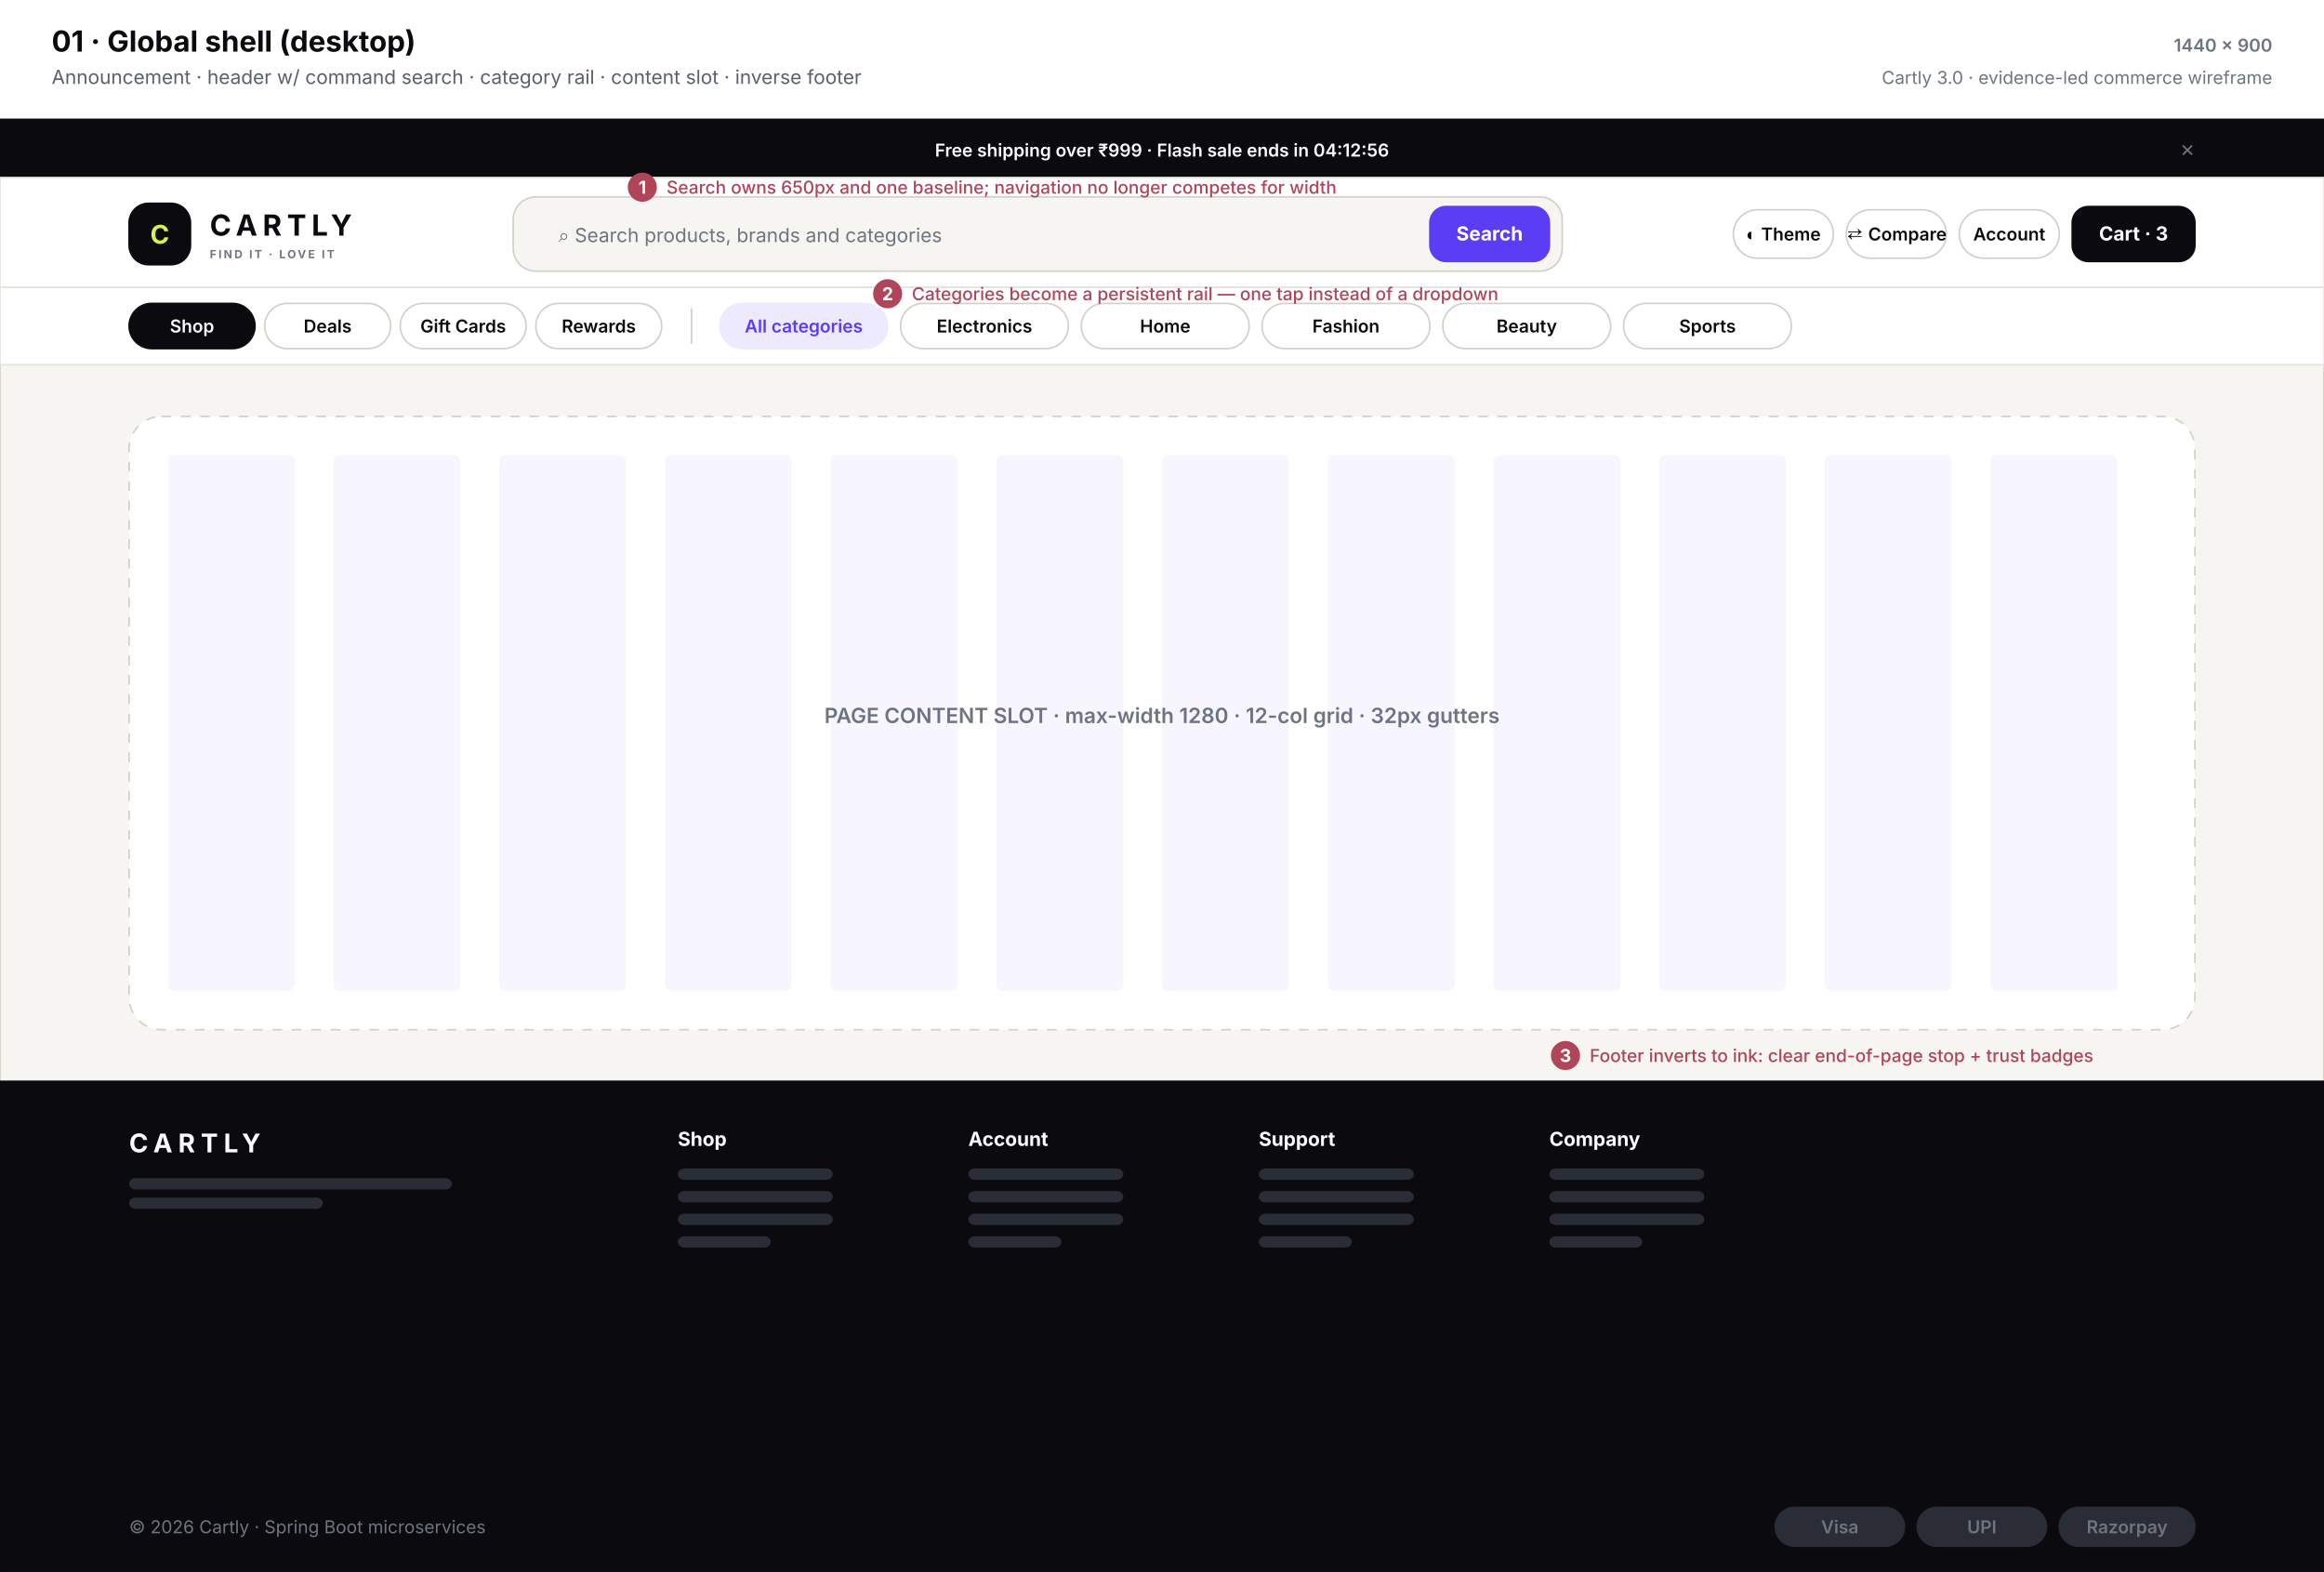
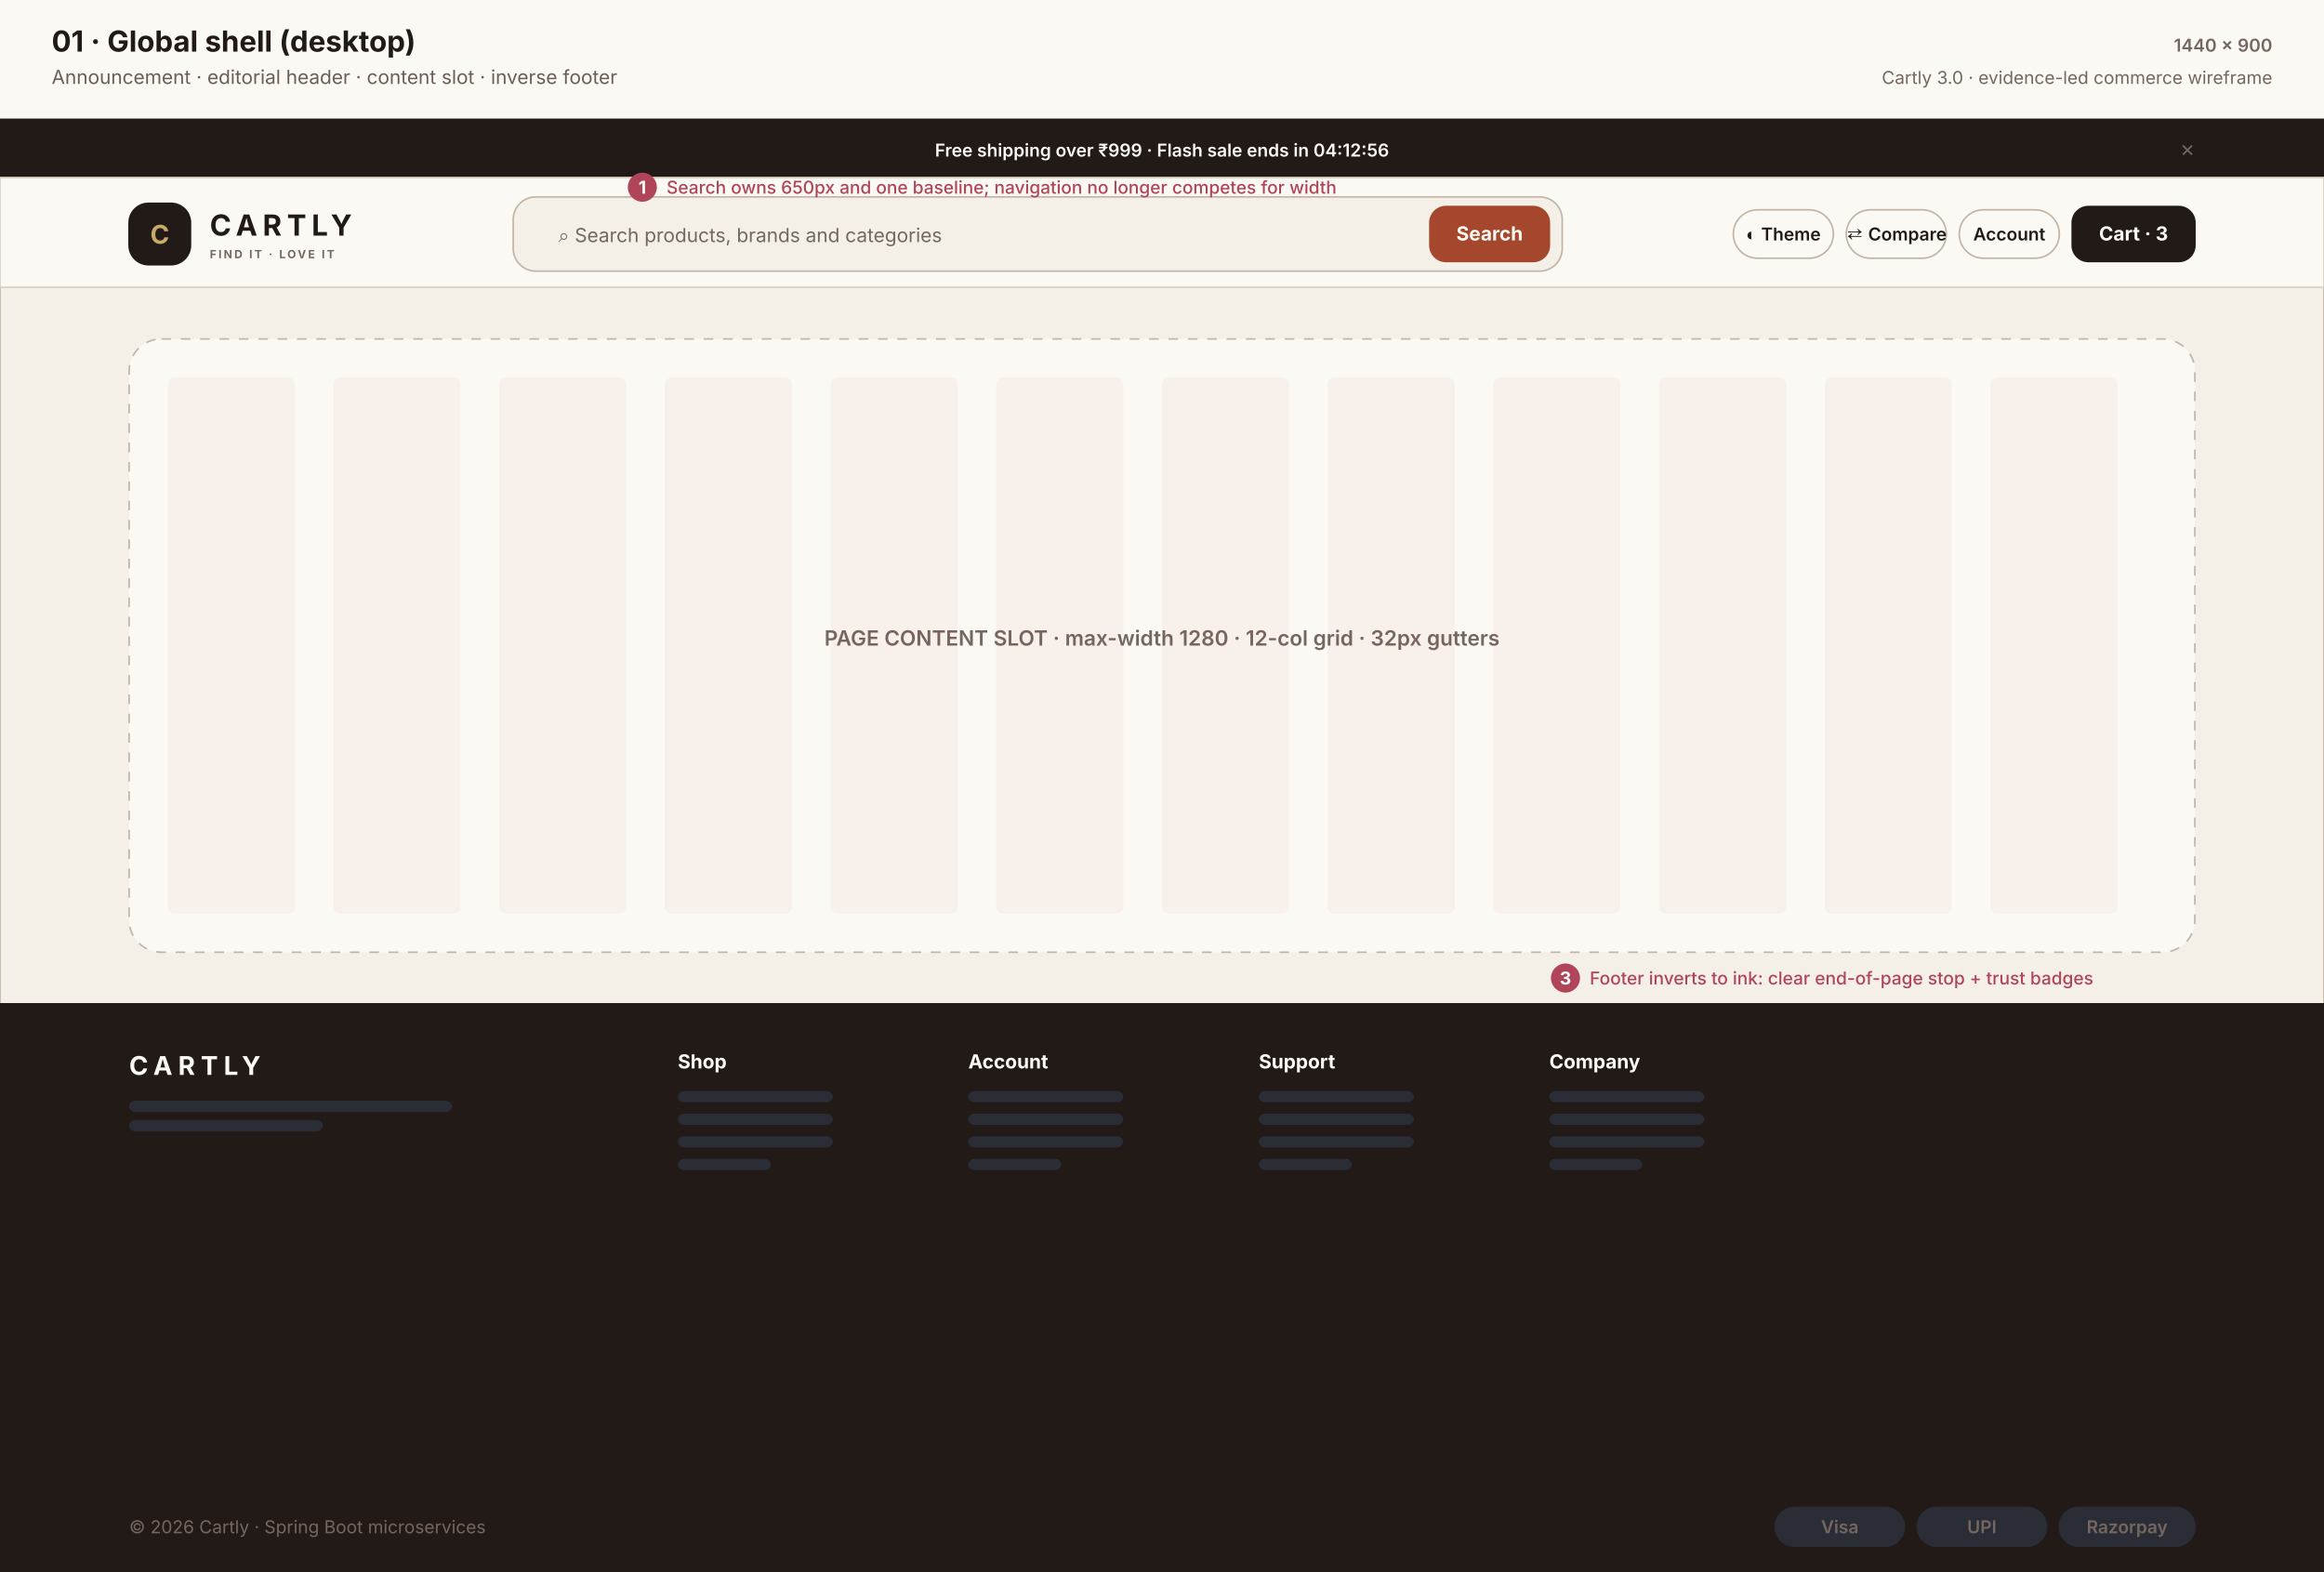
<svg xmlns="http://www.w3.org/2000/svg" width="1440" height="974" viewBox="0 0 1440 974">
-   <rect width="1440" height="974" fill="#FFFFFF" />
+   <rect width="1440" height="974" fill="#FBF9F4" />
  <g id="frame-label" data-name="frame-label">
-     <text x="32" y="32" font-family="Inter, 'Helvetica Neue', Arial, sans-serif" font-size="18" font-weight="700" fill="#0B0B0F" text-anchor="start">01 · Global shell (desktop)</text>
-     <text x="32" y="52" font-family="Inter, 'Helvetica Neue', Arial, sans-serif" font-size="12" font-weight="400" fill="#5A5F6E" text-anchor="start">Announcement · header w/ command search · category rail · content slot · inverse footer</text>
-     <text x="1408" y="32" font-family="Inter, 'Helvetica Neue', Arial, sans-serif" font-size="11" font-weight="600" fill="#6E7480" text-anchor="end">1440 × 900</text>
-     <text x="1408" y="52" font-family="Inter, 'Helvetica Neue', Arial, sans-serif" font-size="11" font-weight="400" fill="#6E7480" text-anchor="end">Cartly 3.0 · evidence-led commerce wireframe</text>
+     <text x="32" y="32" font-family="Inter, 'Helvetica Neue', Arial, sans-serif" font-size="18" font-weight="700" fill="#221A16" text-anchor="start">01 · Global shell (desktop)</text>
+     <text x="32" y="52" font-family="Inter, 'Helvetica Neue', Arial, sans-serif" font-size="12" font-weight="400" fill="#6B5E56" text-anchor="start">Announcement · editorial header · content slot · inverse footer</text>
+     <text x="1408" y="32" font-family="Inter, 'Helvetica Neue', Arial, sans-serif" font-size="11" font-weight="600" fill="#74675F" text-anchor="end">1440 × 900</text>
+     <text x="1408" y="52" font-family="Inter, 'Helvetica Neue', Arial, sans-serif" font-size="11" font-weight="400" fill="#74675F" text-anchor="end">Cartly 3.0 · evidence-led commerce wireframe</text>
  </g>
  <g transform="translate(0 74)">
-     <rect width="1440" height="900" fill="#F6F5F2" stroke="#D3D0C8" />
+     <rect width="1440" height="900" fill="#F4F0E8" stroke="#C2B5A5" />
    <g id="announcement-bar" data-name="announcement-bar">
-       <rect x="0" y="0" width="1440" height="36" rx="0" fill="#0B0B0F" stroke="#0B0B0F" stroke-width="1" />
-       <text x="720" y="23" font-family="Inter, 'Helvetica Neue', Arial, sans-serif" font-size="11" font-weight="600" fill="#FFFFFF" text-anchor="middle">Free shipping over ₹999  ·  Flash sale ends in 04:12:56</text>
-       <text x="1360" y="23" font-family="Inter, 'Helvetica Neue', Arial, sans-serif" font-size="11" font-weight="500" fill="#6E7480" text-anchor="end">✕</text>
+       <rect x="0" y="0" width="1440" height="36" rx="0" fill="#221A16" stroke="#221A16" stroke-width="1" />
+       <text x="720" y="23" font-family="Inter, 'Helvetica Neue', Arial, sans-serif" font-size="11" font-weight="600" fill="#FBF9F4" text-anchor="middle">Free shipping over ₹999  ·  Flash sale ends in 04:12:56</text>
+       <text x="1360" y="23" font-family="Inter, 'Helvetica Neue', Arial, sans-serif" font-size="11" font-weight="500" fill="#74675F" text-anchor="end">✕</text>
    </g>
    <g id="header" data-name="header">
-       <rect x="0" y="36" width="1440" height="68" rx="0" fill="#FFFFFF" stroke="#E5E3DD" stroke-width="1" />
-       <rect x="80" y="52" width="38" height="38" rx="12" fill="#0B0B0F" stroke="#0B0B0F" stroke-width="1" />
-       <text x="99" y="77" font-family="Inter, 'Helvetica Neue', Arial, sans-serif" font-size="16" font-weight="700" fill="#D8F14B" text-anchor="middle">C</text>
-       <text x="130" y="72" font-family="Inter, 'Helvetica Neue', Arial, sans-serif" font-size="18" font-weight="700" fill="#0B0B0F" text-anchor="start" letter-spacing="0.18em">CARTLY</text>
-       <text x="130" y="86" font-family="Inter, 'Helvetica Neue', Arial, sans-serif" font-size="7" font-weight="700" fill="#6E7480" text-anchor="start" letter-spacing="0.18em">FIND IT · LOVE IT</text>
-       <rect x="318" y="48" width="650" height="46" rx="14" fill="#F6F5F2" stroke="#D3D0C8" stroke-width="1" />
-       <text x="346" y="76" font-family="Inter, 'Helvetica Neue', Arial, sans-serif" font-size="12" font-weight="400" fill="#6E7480" text-anchor="start">⌕  Search products, brands and categories</text>
-       <rect x="886" y="54" width="74" height="34" rx="10" fill="#5B3DF5" stroke="#5B3DF5" stroke-width="1" />
-       <text x="923" y="75" font-family="Inter, 'Helvetica Neue', Arial, sans-serif" font-size="12" font-weight="700" fill="#FFFFFF" text-anchor="middle">Search</text>
-       <rect x="1074" y="56" width="62" height="30" rx="15" fill="#FFFFFF" stroke="#D3D0C8" stroke-width="1" />
-       <text x="1105" y="75" font-family="Inter, 'Helvetica Neue', Arial, sans-serif" font-size="11" font-weight="600" fill="#0B0B0F" text-anchor="middle">◐  Theme</text>
-       <rect x="1144" y="56" width="62" height="30" rx="15" fill="#FFFFFF" stroke="#D3D0C8" stroke-width="1" />
-       <text x="1175" y="75" font-family="Inter, 'Helvetica Neue', Arial, sans-serif" font-size="11" font-weight="600" fill="#0B0B0F" text-anchor="middle">⇄  Compare</text>
-       <rect x="1214" y="56" width="62" height="30" rx="15" fill="#FFFFFF" stroke="#D3D0C8" stroke-width="1" />
-       <text x="1245" y="75" font-family="Inter, 'Helvetica Neue', Arial, sans-serif" font-size="11" font-weight="600" fill="#0B0B0F" text-anchor="middle">Account</text>
-       <rect x="1284" y="54" width="76" height="34" rx="10" fill="#0B0B0F" stroke="#0B0B0F" stroke-width="1" />
-       <text x="1322" y="75" font-family="Inter, 'Helvetica Neue', Arial, sans-serif" font-size="12" font-weight="700" fill="#FFFFFF" text-anchor="middle">Cart · 3</text>
-     </g>
-     <g id="category-rail" data-name="category-rail">
-       <rect x="0" y="104" width="1440" height="48" rx="0" fill="#FFFFFF" stroke="#E5E3DD" stroke-width="1" />
-       <rect x="80" y="114" width="78" height="28" rx="14" fill="#0B0B0F" stroke="#0B0B0F" stroke-width="1" />
-       <text x="119" y="132" font-family="Inter, 'Helvetica Neue', Arial, sans-serif" font-size="11" font-weight="600" fill="#FFFFFF" text-anchor="middle">Shop</text>
-       <rect x="164" y="114" width="78" height="28" rx="14" fill="#FFFFFF" stroke="#D3D0C8" stroke-width="1" />
-       <text x="203" y="132" font-family="Inter, 'Helvetica Neue', Arial, sans-serif" font-size="11" font-weight="600" fill="#0B0B0F" text-anchor="middle">Deals</text>
-       <rect x="248" y="114" width="78" height="28" rx="14" fill="#FFFFFF" stroke="#D3D0C8" stroke-width="1" />
-       <text x="287" y="132" font-family="Inter, 'Helvetica Neue', Arial, sans-serif" font-size="11" font-weight="600" fill="#0B0B0F" text-anchor="middle">Gift Cards</text>
-       <rect x="332" y="114" width="78" height="28" rx="14" fill="#FFFFFF" stroke="#D3D0C8" stroke-width="1" />
-       <text x="371" y="132" font-family="Inter, 'Helvetica Neue', Arial, sans-serif" font-size="11" font-weight="600" fill="#0B0B0F" text-anchor="middle">Rewards</text>
-       <rect x="428" y="117" width="1" height="22" rx="0" fill="#D3D0C8" stroke="none" stroke-width="1" />
-       <rect x="446" y="114" width="104" height="28" rx="14" fill="#EDE9FE" stroke="#EDE9FE" stroke-width="1" />
-       <text x="498" y="132" font-family="Inter, 'Helvetica Neue', Arial, sans-serif" font-size="11" font-weight="600" fill="#5B3DF5" text-anchor="middle">All categories</text>
-       <rect x="558" y="114" width="104" height="28" rx="14" fill="#FFFFFF" stroke="#D3D0C8" stroke-width="1" />
-       <text x="610" y="132" font-family="Inter, 'Helvetica Neue', Arial, sans-serif" font-size="11" font-weight="600" fill="#0B0B0F" text-anchor="middle">Electronics</text>
-       <rect x="670" y="114" width="104" height="28" rx="14" fill="#FFFFFF" stroke="#D3D0C8" stroke-width="1" />
-       <text x="722" y="132" font-family="Inter, 'Helvetica Neue', Arial, sans-serif" font-size="11" font-weight="600" fill="#0B0B0F" text-anchor="middle">Home</text>
-       <rect x="782" y="114" width="104" height="28" rx="14" fill="#FFFFFF" stroke="#D3D0C8" stroke-width="1" />
-       <text x="834" y="132" font-family="Inter, 'Helvetica Neue', Arial, sans-serif" font-size="11" font-weight="600" fill="#0B0B0F" text-anchor="middle">Fashion</text>
-       <rect x="894" y="114" width="104" height="28" rx="14" fill="#FFFFFF" stroke="#D3D0C8" stroke-width="1" />
-       <text x="946" y="132" font-family="Inter, 'Helvetica Neue', Arial, sans-serif" font-size="11" font-weight="600" fill="#0B0B0F" text-anchor="middle">Beauty</text>
-       <rect x="1006" y="114" width="104" height="28" rx="14" fill="#FFFFFF" stroke="#D3D0C8" stroke-width="1" />
-       <text x="1058" y="132" font-family="Inter, 'Helvetica Neue', Arial, sans-serif" font-size="11" font-weight="600" fill="#0B0B0F" text-anchor="middle">Sports</text>
+       <rect x="0" y="36" width="1440" height="68" rx="0" fill="#FBF9F4" stroke="#DAD0C3" stroke-width="1" />
+       <rect x="80" y="52" width="38" height="38" rx="12" fill="#221A16" stroke="#221A16" stroke-width="1" />
+       <text x="99" y="77" font-family="Inter, 'Helvetica Neue', Arial, sans-serif" font-size="16" font-weight="700" fill="#C8A96B" text-anchor="middle">C</text>
+       <text x="130" y="72" font-family="Inter, 'Helvetica Neue', Arial, sans-serif" font-size="18" font-weight="700" fill="#221A16" text-anchor="start" letter-spacing="0.18em">CARTLY</text>
+       <text x="130" y="86" font-family="Inter, 'Helvetica Neue', Arial, sans-serif" font-size="7" font-weight="700" fill="#74675F" text-anchor="start" letter-spacing="0.18em">FIND IT · LOVE IT</text>
+       <rect x="318" y="48" width="650" height="46" rx="14" fill="#F4F0E8" stroke="#C2B5A5" stroke-width="1" />
+       <text x="346" y="76" font-family="Inter, 'Helvetica Neue', Arial, sans-serif" font-size="12" font-weight="400" fill="#74675F" text-anchor="start">⌕  Search products, brands and categories</text>
+       <rect x="886" y="54" width="74" height="34" rx="10" fill="#A4472D" stroke="#A4472D" stroke-width="1" />
+       <text x="923" y="75" font-family="Inter, 'Helvetica Neue', Arial, sans-serif" font-size="12" font-weight="700" fill="#FBF9F4" text-anchor="middle">Search</text>
+       <rect x="1074" y="56" width="62" height="30" rx="15" fill="#FBF9F4" stroke="#C2B5A5" stroke-width="1" />
+       <text x="1105" y="75" font-family="Inter, 'Helvetica Neue', Arial, sans-serif" font-size="11" font-weight="600" fill="#221A16" text-anchor="middle">◐  Theme</text>
+       <rect x="1144" y="56" width="62" height="30" rx="15" fill="#FBF9F4" stroke="#C2B5A5" stroke-width="1" />
+       <text x="1175" y="75" font-family="Inter, 'Helvetica Neue', Arial, sans-serif" font-size="11" font-weight="600" fill="#221A16" text-anchor="middle">⇄  Compare</text>
+       <rect x="1214" y="56" width="62" height="30" rx="15" fill="#FBF9F4" stroke="#C2B5A5" stroke-width="1" />
+       <text x="1245" y="75" font-family="Inter, 'Helvetica Neue', Arial, sans-serif" font-size="11" font-weight="600" fill="#221A16" text-anchor="middle">Account</text>
+       <rect x="1284" y="54" width="76" height="34" rx="10" fill="#221A16" stroke="#221A16" stroke-width="1" />
+       <text x="1322" y="75" font-family="Inter, 'Helvetica Neue', Arial, sans-serif" font-size="12" font-weight="700" fill="#FBF9F4" text-anchor="middle">Cart · 3</text>
    </g>
    <g id="page-content-slot" data-name="page-content-slot">
-       <rect x="80" y="184" width="1280" height="380" rx="20" fill="#FFFFFF" stroke="#D3D0C8" stroke-width="1" stroke-dasharray="6 6" />
-       <text x="720" y="374" font-family="Inter, 'Helvetica Neue', Arial, sans-serif" font-size="13" font-weight="600" fill="#6E7480" text-anchor="middle">PAGE CONTENT SLOT  ·  max-width 1280 · 12-col grid · 32px gutters</text>
-       <rect x="104" y="208" width="78.667" height="332" rx="4" fill="#5B3DF5" stroke="none" stroke-width="1" opacity="0.05" />
-       <rect x="206.667" y="208" width="78.667" height="332" rx="4" fill="#5B3DF5" stroke="none" stroke-width="1" opacity="0.05" />
-       <rect x="309.333" y="208" width="78.667" height="332" rx="4" fill="#5B3DF5" stroke="none" stroke-width="1" opacity="0.05" />
-       <rect x="412" y="208" width="78.667" height="332" rx="4" fill="#5B3DF5" stroke="none" stroke-width="1" opacity="0.05" />
-       <rect x="514.667" y="208" width="78.667" height="332" rx="4" fill="#5B3DF5" stroke="none" stroke-width="1" opacity="0.05" />
-       <rect x="617.333" y="208" width="78.667" height="332" rx="4" fill="#5B3DF5" stroke="none" stroke-width="1" opacity="0.05" />
-       <rect x="720" y="208" width="78.667" height="332" rx="4" fill="#5B3DF5" stroke="none" stroke-width="1" opacity="0.05" />
-       <rect x="822.667" y="208" width="78.667" height="332" rx="4" fill="#5B3DF5" stroke="none" stroke-width="1" opacity="0.05" />
-       <rect x="925.333" y="208" width="78.667" height="332" rx="4" fill="#5B3DF5" stroke="none" stroke-width="1" opacity="0.05" />
-       <rect x="1028" y="208" width="78.667" height="332" rx="4" fill="#5B3DF5" stroke="none" stroke-width="1" opacity="0.05" />
-       <rect x="1130.667" y="208" width="78.667" height="332" rx="4" fill="#5B3DF5" stroke="none" stroke-width="1" opacity="0.05" />
-       <rect x="1233.333" y="208" width="78.667" height="332" rx="4" fill="#5B3DF5" stroke="none" stroke-width="1" opacity="0.05" />
+       <rect x="80" y="136" width="1280" height="380" rx="20" fill="#FBF9F4" stroke="#C2B5A5" stroke-width="1" stroke-dasharray="6 6" />
+       <text x="720" y="326" font-family="Inter, 'Helvetica Neue', Arial, sans-serif" font-size="13" font-weight="600" fill="#74675F" text-anchor="middle">PAGE CONTENT SLOT  ·  max-width 1280 · 12-col grid · 32px gutters</text>
+       <rect x="104" y="160" width="78.667" height="332" rx="4" fill="#A4472D" stroke="none" stroke-width="1" opacity="0.05" />
+       <rect x="206.667" y="160" width="78.667" height="332" rx="4" fill="#A4472D" stroke="none" stroke-width="1" opacity="0.05" />
+       <rect x="309.333" y="160" width="78.667" height="332" rx="4" fill="#A4472D" stroke="none" stroke-width="1" opacity="0.05" />
+       <rect x="412" y="160" width="78.667" height="332" rx="4" fill="#A4472D" stroke="none" stroke-width="1" opacity="0.05" />
+       <rect x="514.667" y="160" width="78.667" height="332" rx="4" fill="#A4472D" stroke="none" stroke-width="1" opacity="0.05" />
+       <rect x="617.333" y="160" width="78.667" height="332" rx="4" fill="#A4472D" stroke="none" stroke-width="1" opacity="0.05" />
+       <rect x="720" y="160" width="78.667" height="332" rx="4" fill="#A4472D" stroke="none" stroke-width="1" opacity="0.05" />
+       <rect x="822.667" y="160" width="78.667" height="332" rx="4" fill="#A4472D" stroke="none" stroke-width="1" opacity="0.05" />
+       <rect x="925.333" y="160" width="78.667" height="332" rx="4" fill="#A4472D" stroke="none" stroke-width="1" opacity="0.05" />
+       <rect x="1028" y="160" width="78.667" height="332" rx="4" fill="#A4472D" stroke="none" stroke-width="1" opacity="0.05" />
+       <rect x="1130.667" y="160" width="78.667" height="332" rx="4" fill="#A4472D" stroke="none" stroke-width="1" opacity="0.05" />
+       <rect x="1233.333" y="160" width="78.667" height="332" rx="4" fill="#A4472D" stroke="none" stroke-width="1" opacity="0.05" />
    </g>
    <g id="footer" data-name="footer">
-       <rect x="0" y="596" width="1440" height="304" rx="0" fill="#0B0B0F" stroke="#0B0B0F" stroke-width="1" />
-       <text x="80" y="640" font-family="Inter, 'Helvetica Neue', Arial, sans-serif" font-size="16" font-weight="700" fill="#FFFFFF" text-anchor="start" letter-spacing="0.22em">CARTLY</text>
-       <rect x="80" y="656" width="200" height="7" rx="4" fill="#2A2C36" stroke="none" stroke-width="1" />
-       <rect x="80" y="668" width="120" height="7" rx="4" fill="#2A2C36" stroke="none" stroke-width="1" />
-       <text x="420" y="636" font-family="Inter, 'Helvetica Neue', Arial, sans-serif" font-size="12" font-weight="700" fill="#FFFFFF" text-anchor="start">Shop</text>
-       <rect x="420" y="650" width="96" height="7" rx="4" fill="#2A2C36" stroke="none" stroke-width="1" />
-       <rect x="420" y="664" width="96" height="7" rx="4" fill="#2A2C36" stroke="none" stroke-width="1" />
-       <rect x="420" y="678" width="96" height="7" rx="4" fill="#2A2C36" stroke="none" stroke-width="1" />
-       <rect x="420" y="692" width="57.6" height="7" rx="4" fill="#2A2C36" stroke="none" stroke-width="1" />
-       <text x="600" y="636" font-family="Inter, 'Helvetica Neue', Arial, sans-serif" font-size="12" font-weight="700" fill="#FFFFFF" text-anchor="start">Account</text>
-       <rect x="600" y="650" width="96" height="7" rx="4" fill="#2A2C36" stroke="none" stroke-width="1" />
-       <rect x="600" y="664" width="96" height="7" rx="4" fill="#2A2C36" stroke="none" stroke-width="1" />
-       <rect x="600" y="678" width="96" height="7" rx="4" fill="#2A2C36" stroke="none" stroke-width="1" />
-       <rect x="600" y="692" width="57.6" height="7" rx="4" fill="#2A2C36" stroke="none" stroke-width="1" />
-       <text x="780" y="636" font-family="Inter, 'Helvetica Neue', Arial, sans-serif" font-size="12" font-weight="700" fill="#FFFFFF" text-anchor="start">Support</text>
-       <rect x="780" y="650" width="96" height="7" rx="4" fill="#2A2C36" stroke="none" stroke-width="1" />
-       <rect x="780" y="664" width="96" height="7" rx="4" fill="#2A2C36" stroke="none" stroke-width="1" />
-       <rect x="780" y="678" width="96" height="7" rx="4" fill="#2A2C36" stroke="none" stroke-width="1" />
-       <rect x="780" y="692" width="57.6" height="7" rx="4" fill="#2A2C36" stroke="none" stroke-width="1" />
-       <text x="960" y="636" font-family="Inter, 'Helvetica Neue', Arial, sans-serif" font-size="12" font-weight="700" fill="#FFFFFF" text-anchor="start">Company</text>
-       <rect x="960" y="650" width="96" height="7" rx="4" fill="#2A2C36" stroke="none" stroke-width="1" />
-       <rect x="960" y="664" width="96" height="7" rx="4" fill="#2A2C36" stroke="none" stroke-width="1" />
-       <rect x="960" y="678" width="96" height="7" rx="4" fill="#2A2C36" stroke="none" stroke-width="1" />
-       <rect x="960" y="692" width="57.6" height="7" rx="4" fill="#2A2C36" stroke="none" stroke-width="1" />
-       <text x="80" y="876" font-family="Inter, 'Helvetica Neue', Arial, sans-serif" font-size="11" font-weight="400" fill="#6E7480" text-anchor="start">© 2026 Cartly · Spring Boot microservices</text>
+       <rect x="0" y="548" width="1440" height="352" rx="0" fill="#221A16" stroke="#221A16" stroke-width="1" />
+       <text x="80" y="592" font-family="Inter, 'Helvetica Neue', Arial, sans-serif" font-size="16" font-weight="700" fill="#FBF9F4" text-anchor="start" letter-spacing="0.22em">CARTLY</text>
+       <rect x="80" y="608" width="200" height="7" rx="4" fill="#2A2C36" stroke="none" stroke-width="1" />
+       <rect x="80" y="620" width="120" height="7" rx="4" fill="#2A2C36" stroke="none" stroke-width="1" />
+       <text x="420" y="588" font-family="Inter, 'Helvetica Neue', Arial, sans-serif" font-size="12" font-weight="700" fill="#FBF9F4" text-anchor="start">Shop</text>
+       <rect x="420" y="602" width="96" height="7" rx="4" fill="#2A2C36" stroke="none" stroke-width="1" />
+       <rect x="420" y="616" width="96" height="7" rx="4" fill="#2A2C36" stroke="none" stroke-width="1" />
+       <rect x="420" y="630" width="96" height="7" rx="4" fill="#2A2C36" stroke="none" stroke-width="1" />
+       <rect x="420" y="644" width="57.6" height="7" rx="4" fill="#2A2C36" stroke="none" stroke-width="1" />
+       <text x="600" y="588" font-family="Inter, 'Helvetica Neue', Arial, sans-serif" font-size="12" font-weight="700" fill="#FBF9F4" text-anchor="start">Account</text>
+       <rect x="600" y="602" width="96" height="7" rx="4" fill="#2A2C36" stroke="none" stroke-width="1" />
+       <rect x="600" y="616" width="96" height="7" rx="4" fill="#2A2C36" stroke="none" stroke-width="1" />
+       <rect x="600" y="630" width="96" height="7" rx="4" fill="#2A2C36" stroke="none" stroke-width="1" />
+       <rect x="600" y="644" width="57.6" height="7" rx="4" fill="#2A2C36" stroke="none" stroke-width="1" />
+       <text x="780" y="588" font-family="Inter, 'Helvetica Neue', Arial, sans-serif" font-size="12" font-weight="700" fill="#FBF9F4" text-anchor="start">Support</text>
+       <rect x="780" y="602" width="96" height="7" rx="4" fill="#2A2C36" stroke="none" stroke-width="1" />
+       <rect x="780" y="616" width="96" height="7" rx="4" fill="#2A2C36" stroke="none" stroke-width="1" />
+       <rect x="780" y="630" width="96" height="7" rx="4" fill="#2A2C36" stroke="none" stroke-width="1" />
+       <rect x="780" y="644" width="57.6" height="7" rx="4" fill="#2A2C36" stroke="none" stroke-width="1" />
+       <text x="960" y="588" font-family="Inter, 'Helvetica Neue', Arial, sans-serif" font-size="12" font-weight="700" fill="#FBF9F4" text-anchor="start">Company</text>
+       <rect x="960" y="602" width="96" height="7" rx="4" fill="#2A2C36" stroke="none" stroke-width="1" />
+       <rect x="960" y="616" width="96" height="7" rx="4" fill="#2A2C36" stroke="none" stroke-width="1" />
+       <rect x="960" y="630" width="96" height="7" rx="4" fill="#2A2C36" stroke="none" stroke-width="1" />
+       <rect x="960" y="644" width="57.6" height="7" rx="4" fill="#2A2C36" stroke="none" stroke-width="1" />
+       <text x="80" y="876" font-family="Inter, 'Helvetica Neue', Arial, sans-serif" font-size="11" font-weight="400" fill="#74675F" text-anchor="start">© 2026 Cartly · Spring Boot microservices</text>
      <rect x="1100" y="860" width="80" height="24" rx="12" fill="#2A2C36" stroke="#2A2C36" stroke-width="1" />
-       <text x="1140" y="876" font-family="Inter, 'Helvetica Neue', Arial, sans-serif" font-size="11" font-weight="600" fill="#6E7480" text-anchor="middle">Visa</text>
+       <text x="1140" y="876" font-family="Inter, 'Helvetica Neue', Arial, sans-serif" font-size="11" font-weight="600" fill="#74675F" text-anchor="middle">Visa</text>
      <rect x="1188" y="860" width="80" height="24" rx="12" fill="#2A2C36" stroke="#2A2C36" stroke-width="1" />
-       <text x="1228" y="876" font-family="Inter, 'Helvetica Neue', Arial, sans-serif" font-size="11" font-weight="600" fill="#6E7480" text-anchor="middle">UPI</text>
+       <text x="1228" y="876" font-family="Inter, 'Helvetica Neue', Arial, sans-serif" font-size="11" font-weight="600" fill="#74675F" text-anchor="middle">UPI</text>
      <rect x="1276" y="860" width="84" height="24" rx="12" fill="#2A2C36" stroke="#2A2C36" stroke-width="1" />
-       <text x="1318" y="876" font-family="Inter, 'Helvetica Neue', Arial, sans-serif" font-size="11" font-weight="600" fill="#6E7480" text-anchor="middle">Razorpay</text>
+       <text x="1318" y="876" font-family="Inter, 'Helvetica Neue', Arial, sans-serif" font-size="11" font-weight="600" fill="#74675F" text-anchor="middle">Razorpay</text>
    </g>
    <g id="annotations" data-name="annotations">
      <circle cx="398" cy="42" r="9" fill="#B0455A" />
      <text x="398" y="46" font-family="Inter, 'Helvetica Neue', Arial, sans-serif" font-size="11" font-weight="700" fill="#fff" text-anchor="middle">1</text>
      <text x="413" y="46" font-family="Inter, 'Helvetica Neue', Arial, sans-serif" font-size="11" font-weight="500" fill="#B0455A" text-anchor="start">Search owns 650px and one baseline; navigation no longer competes for width</text>
-       <circle cx="550" cy="108" r="9" fill="#B0455A" />
-       <text x="550" y="112" font-family="Inter, 'Helvetica Neue', Arial, sans-serif" font-size="11" font-weight="700" fill="#fff" text-anchor="middle">2</text>
-       <text x="565" y="112" font-family="Inter, 'Helvetica Neue', Arial, sans-serif" font-size="11" font-weight="500" fill="#B0455A" text-anchor="start">Categories become a persistent rail — one tap instead of a dropdown</text>
-       <circle cx="970" cy="580" r="9" fill="#B0455A" />
-       <text x="970" y="584" font-family="Inter, 'Helvetica Neue', Arial, sans-serif" font-size="11" font-weight="700" fill="#fff" text-anchor="middle">3</text>
-       <text x="985" y="584" font-family="Inter, 'Helvetica Neue', Arial, sans-serif" font-size="11" font-weight="500" fill="#B0455A" text-anchor="start">Footer inverts to ink: clear end-of-page stop + trust badges</text>
+       <circle cx="970" cy="532" r="9" fill="#B0455A" />
+       <text x="970" y="536" font-family="Inter, 'Helvetica Neue', Arial, sans-serif" font-size="11" font-weight="700" fill="#fff" text-anchor="middle">3</text>
+       <text x="985" y="536" font-family="Inter, 'Helvetica Neue', Arial, sans-serif" font-size="11" font-weight="500" fill="#B0455A" text-anchor="start">Footer inverts to ink: clear end-of-page stop + trust badges</text>
    </g>
  </g>
</svg>
